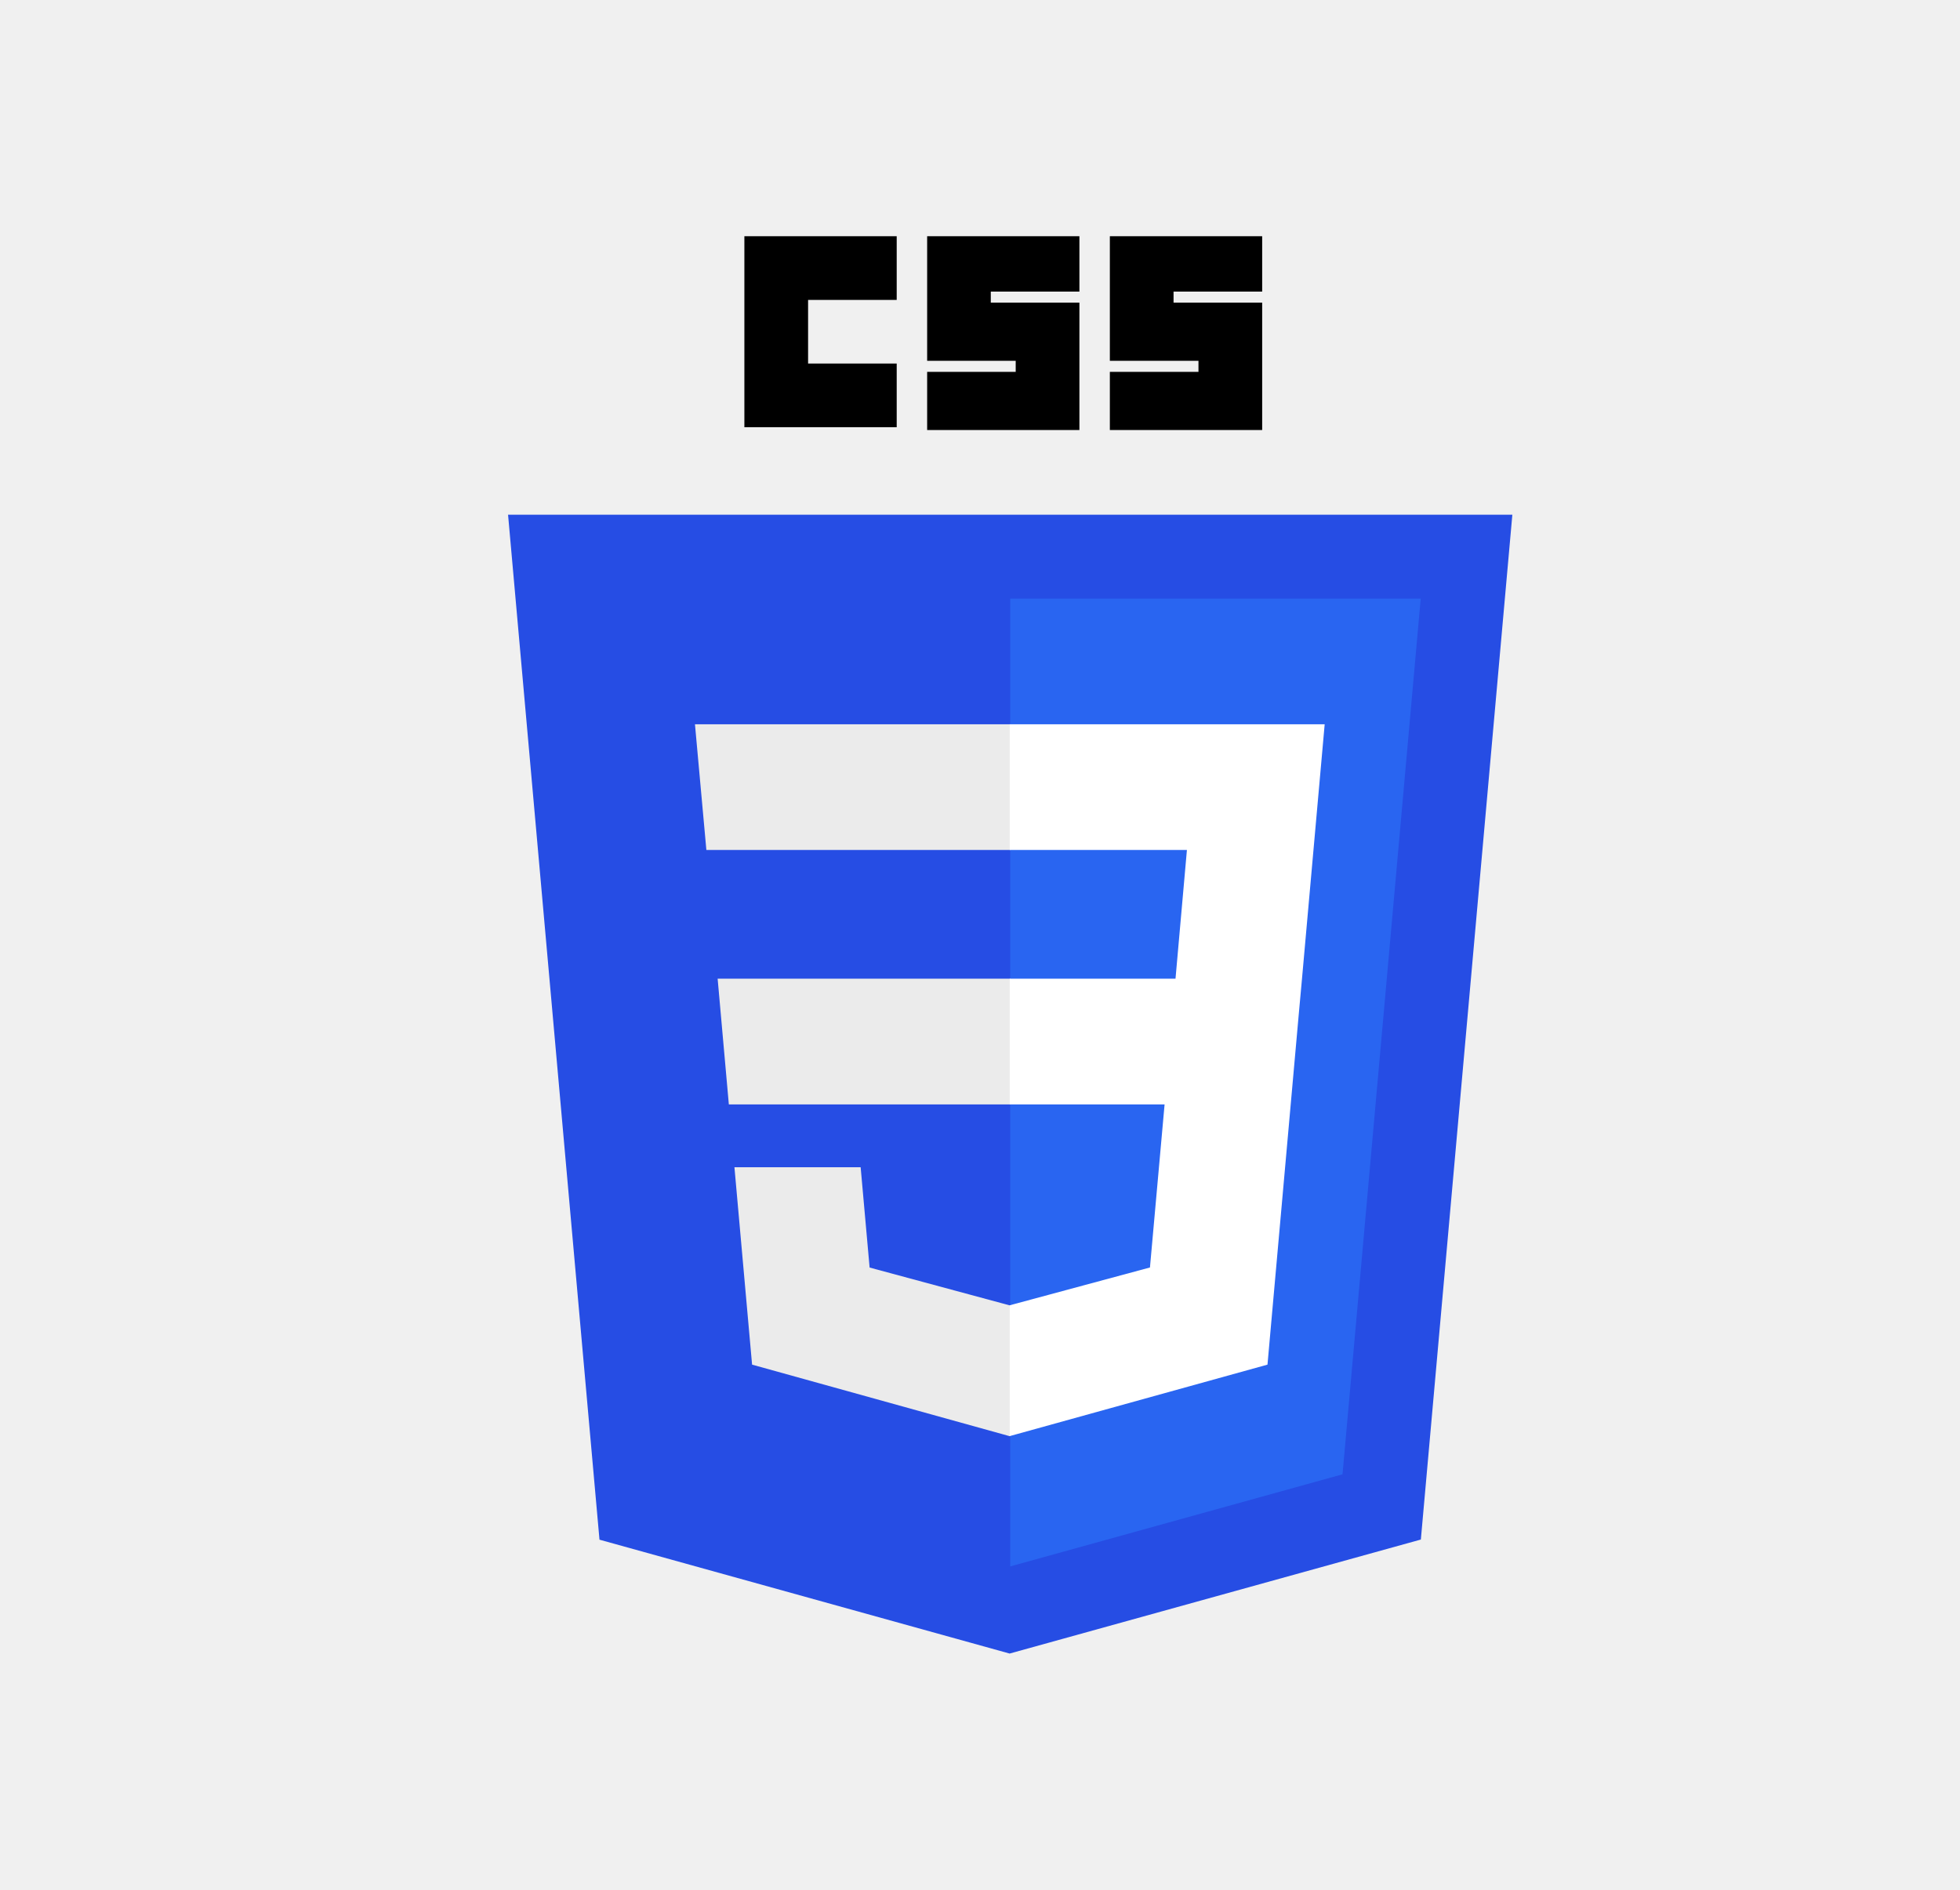
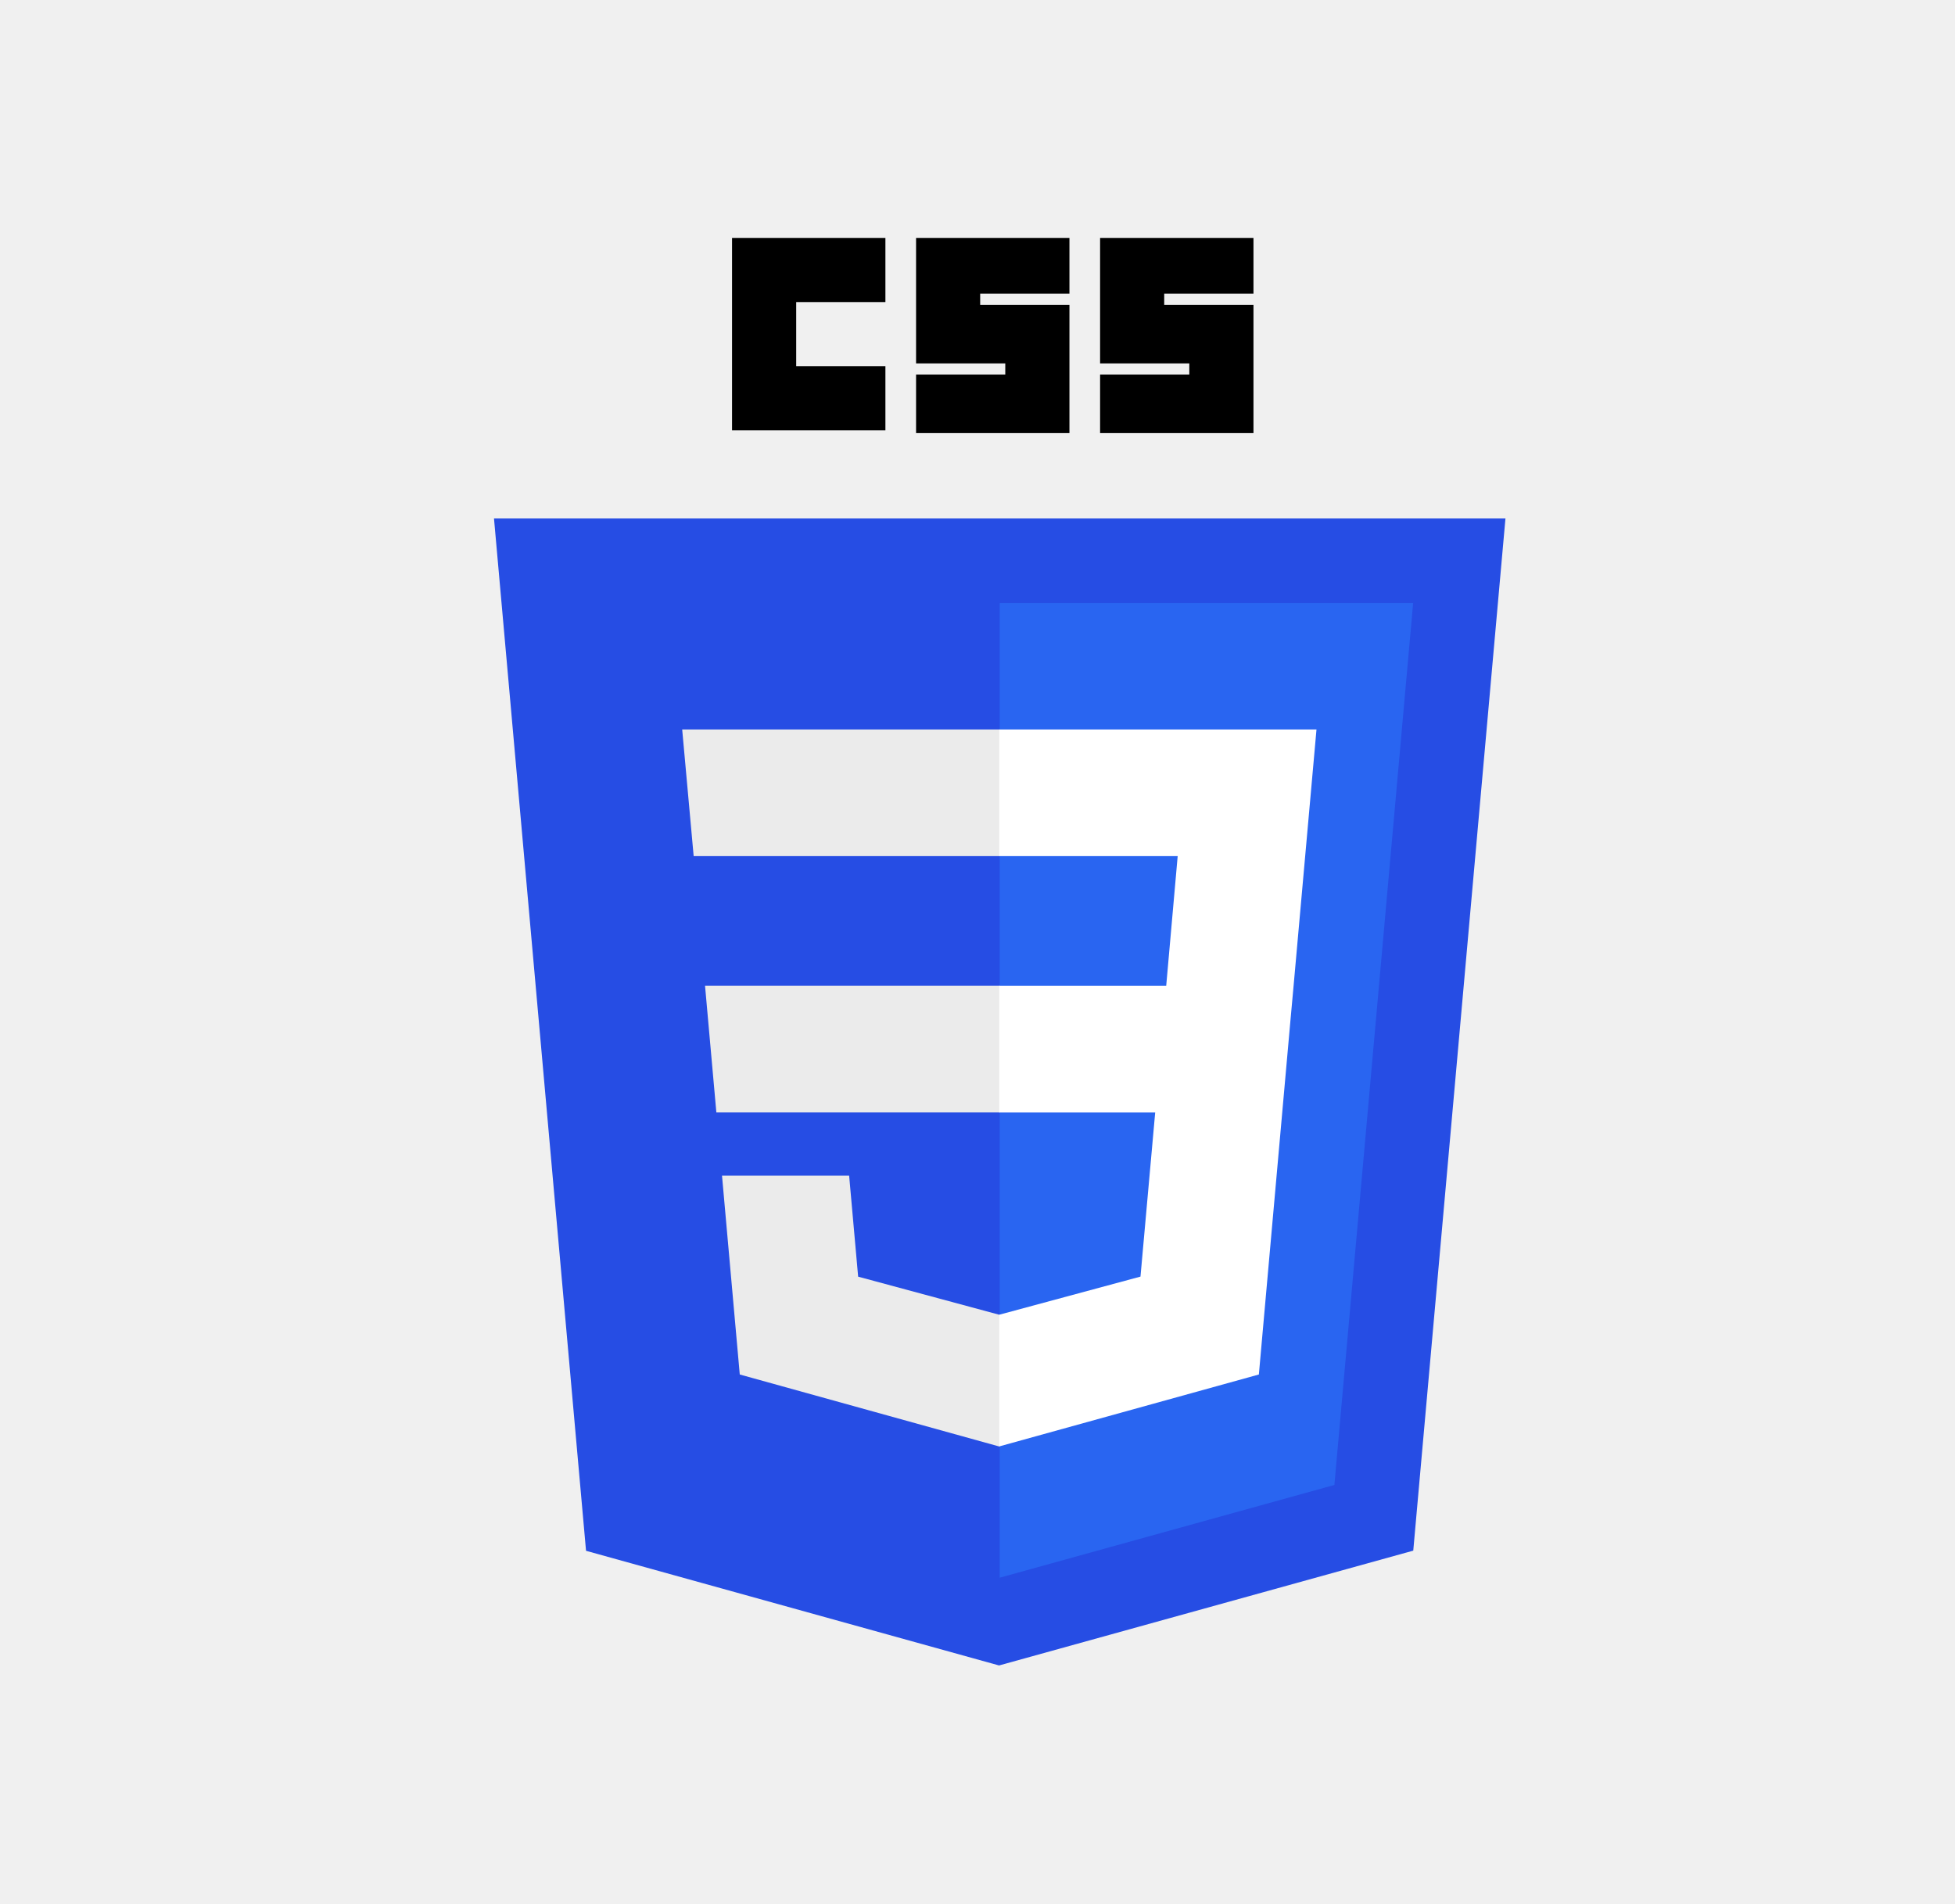
- <svg xmlns="http://www.w3.org/2000/svg" width="28" height="27" viewBox="0 0 28 27" fill="none">
-   <path d="M14.423 23.625L8.564 21.998L7.258 7.354H21.605L20.298 21.996L14.423 23.625Z" fill="#264DE4" />
-   <path d="M19.179 21.064L20.296 8.552H14.432V22.38L19.179 21.064Z" fill="#2965F1" />
-   <path d="M10.252 13.983L10.412 15.779H14.432V13.983H10.252Z" fill="#EBEBEB" />
-   <path d="M9.928 10.348L10.091 12.144H14.432V10.348H9.928Z" fill="#EBEBEB" />
-   <path d="M14.431 18.648L14.423 18.65L12.423 18.11L12.295 16.677H10.492L10.744 19.497L14.423 20.519L14.431 20.516V18.648Z" fill="#EBEBEB" />
-   <path d="M10.634 3.375H12.81V4.285H11.544V5.194H12.81V6.104H10.634V3.375Z" fill="black" />
-   <path d="M13.245 3.375H15.42V4.166H14.154V4.324H15.42V6.144H13.245V5.313H14.51V5.155H13.245V3.375Z" fill="black" />
-   <path d="M15.855 3.375H18.031V4.166H16.765V4.324H18.031V6.144H15.855V5.313H17.121V5.155H15.855V3.375Z" fill="black" />
-   <path d="M18.6 13.983L18.924 10.348H14.425V12.144H16.956L16.793 13.983H14.425V15.779H16.637L16.428 18.109L14.425 18.649V20.518L18.107 19.497L18.134 19.194L18.556 14.466L18.6 13.983Z" fill="white" />
+ <svg xmlns="http://www.w3.org/2000/svg" width="38" height="37" viewBox="0 0 38 37" fill="none">
+   <path d="M19.419 32.375L11.391 30.146L9.602 10.079H29.262L27.47 30.143L19.419 32.375Z" fill="#264DE4" />
+   <path d="M25.937 28.866L27.468 11.72H19.432V30.669L25.937 28.866Z" fill="#2965F1" />
+   <path d="M13.704 19.162L13.924 21.623H19.432V19.162H13.704Z" fill="#EBEBEB" />
+   <path d="M13.26 14.181L13.483 16.642H19.431V14.181H13.26Z" fill="#EBEBEB" />
+   <path d="M19.432 25.555L19.421 25.557L16.68 24.817L16.505 22.854H14.034L14.379 26.719L19.421 28.118L19.432 28.115V25.555Z" fill="#EBEBEB" />
+   <path d="M14.229 4.625H17.21V5.872H15.476V7.118H17.21V8.365H14.229V4.625Z" fill="black" />
+   <path d="M17.806 4.625H20.787V5.709H19.052V5.926H20.787V8.419H17.806V7.281H19.54V7.064H17.806V4.625Z" fill="black" />
+   <path d="M21.383 4.625H24.364V5.709H22.629V5.926H24.364V8.419H21.383V7.281H23.117V7.064H21.383V4.625Z" fill="black" />
+   <path d="M25.144 19.163L25.589 14.181H19.423V16.642H22.891L22.668 19.163H19.423V21.624H22.454L22.168 24.816L19.423 25.557V28.117L24.469 26.719L24.506 26.303L25.084 19.823L25.144 19.163Z" fill="white" />
</svg>
